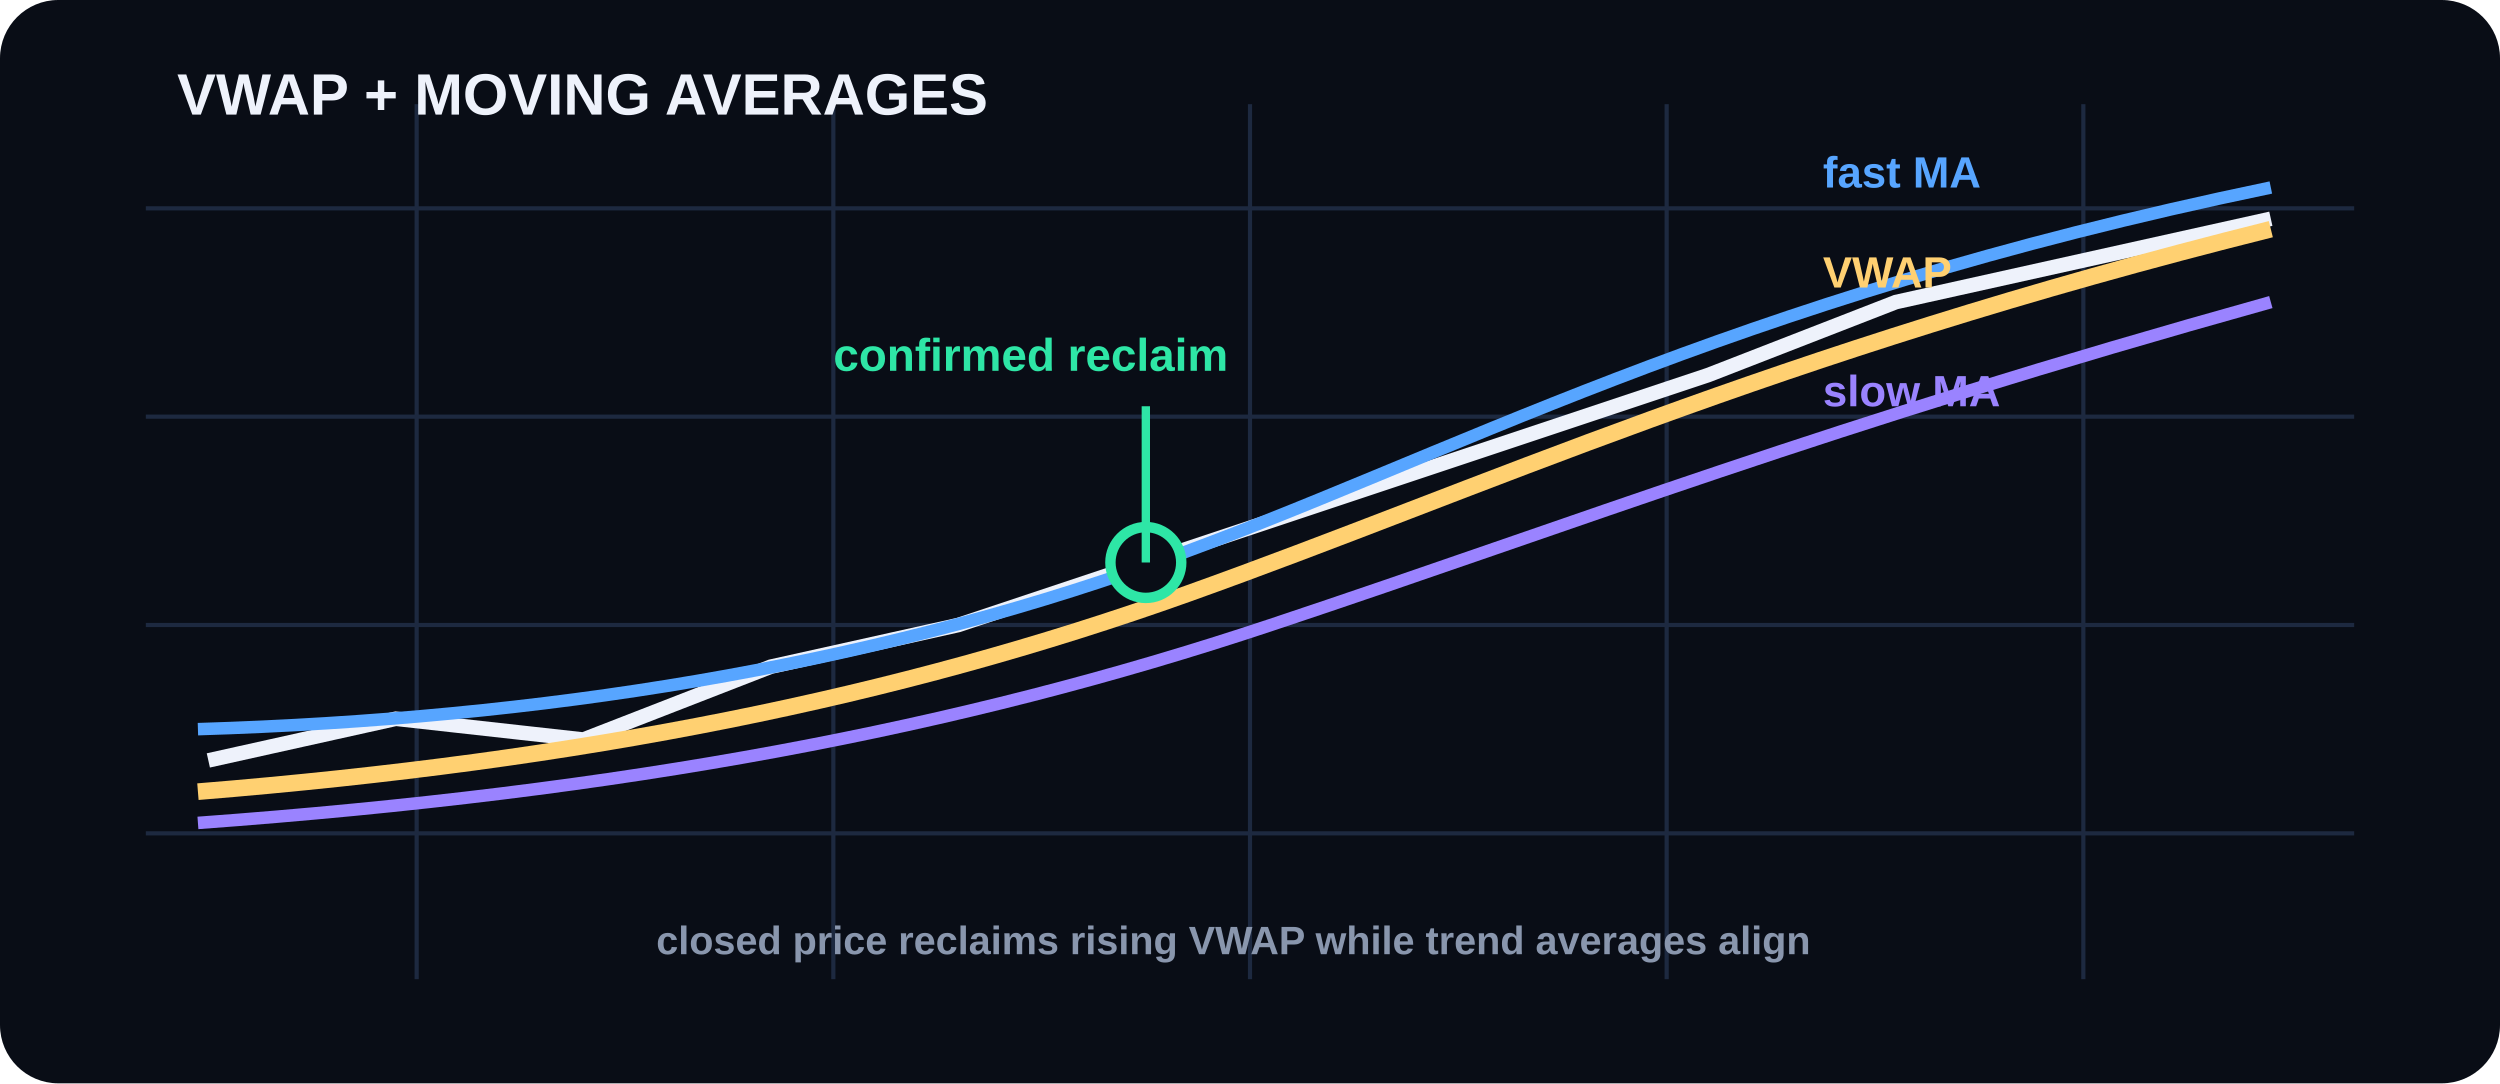
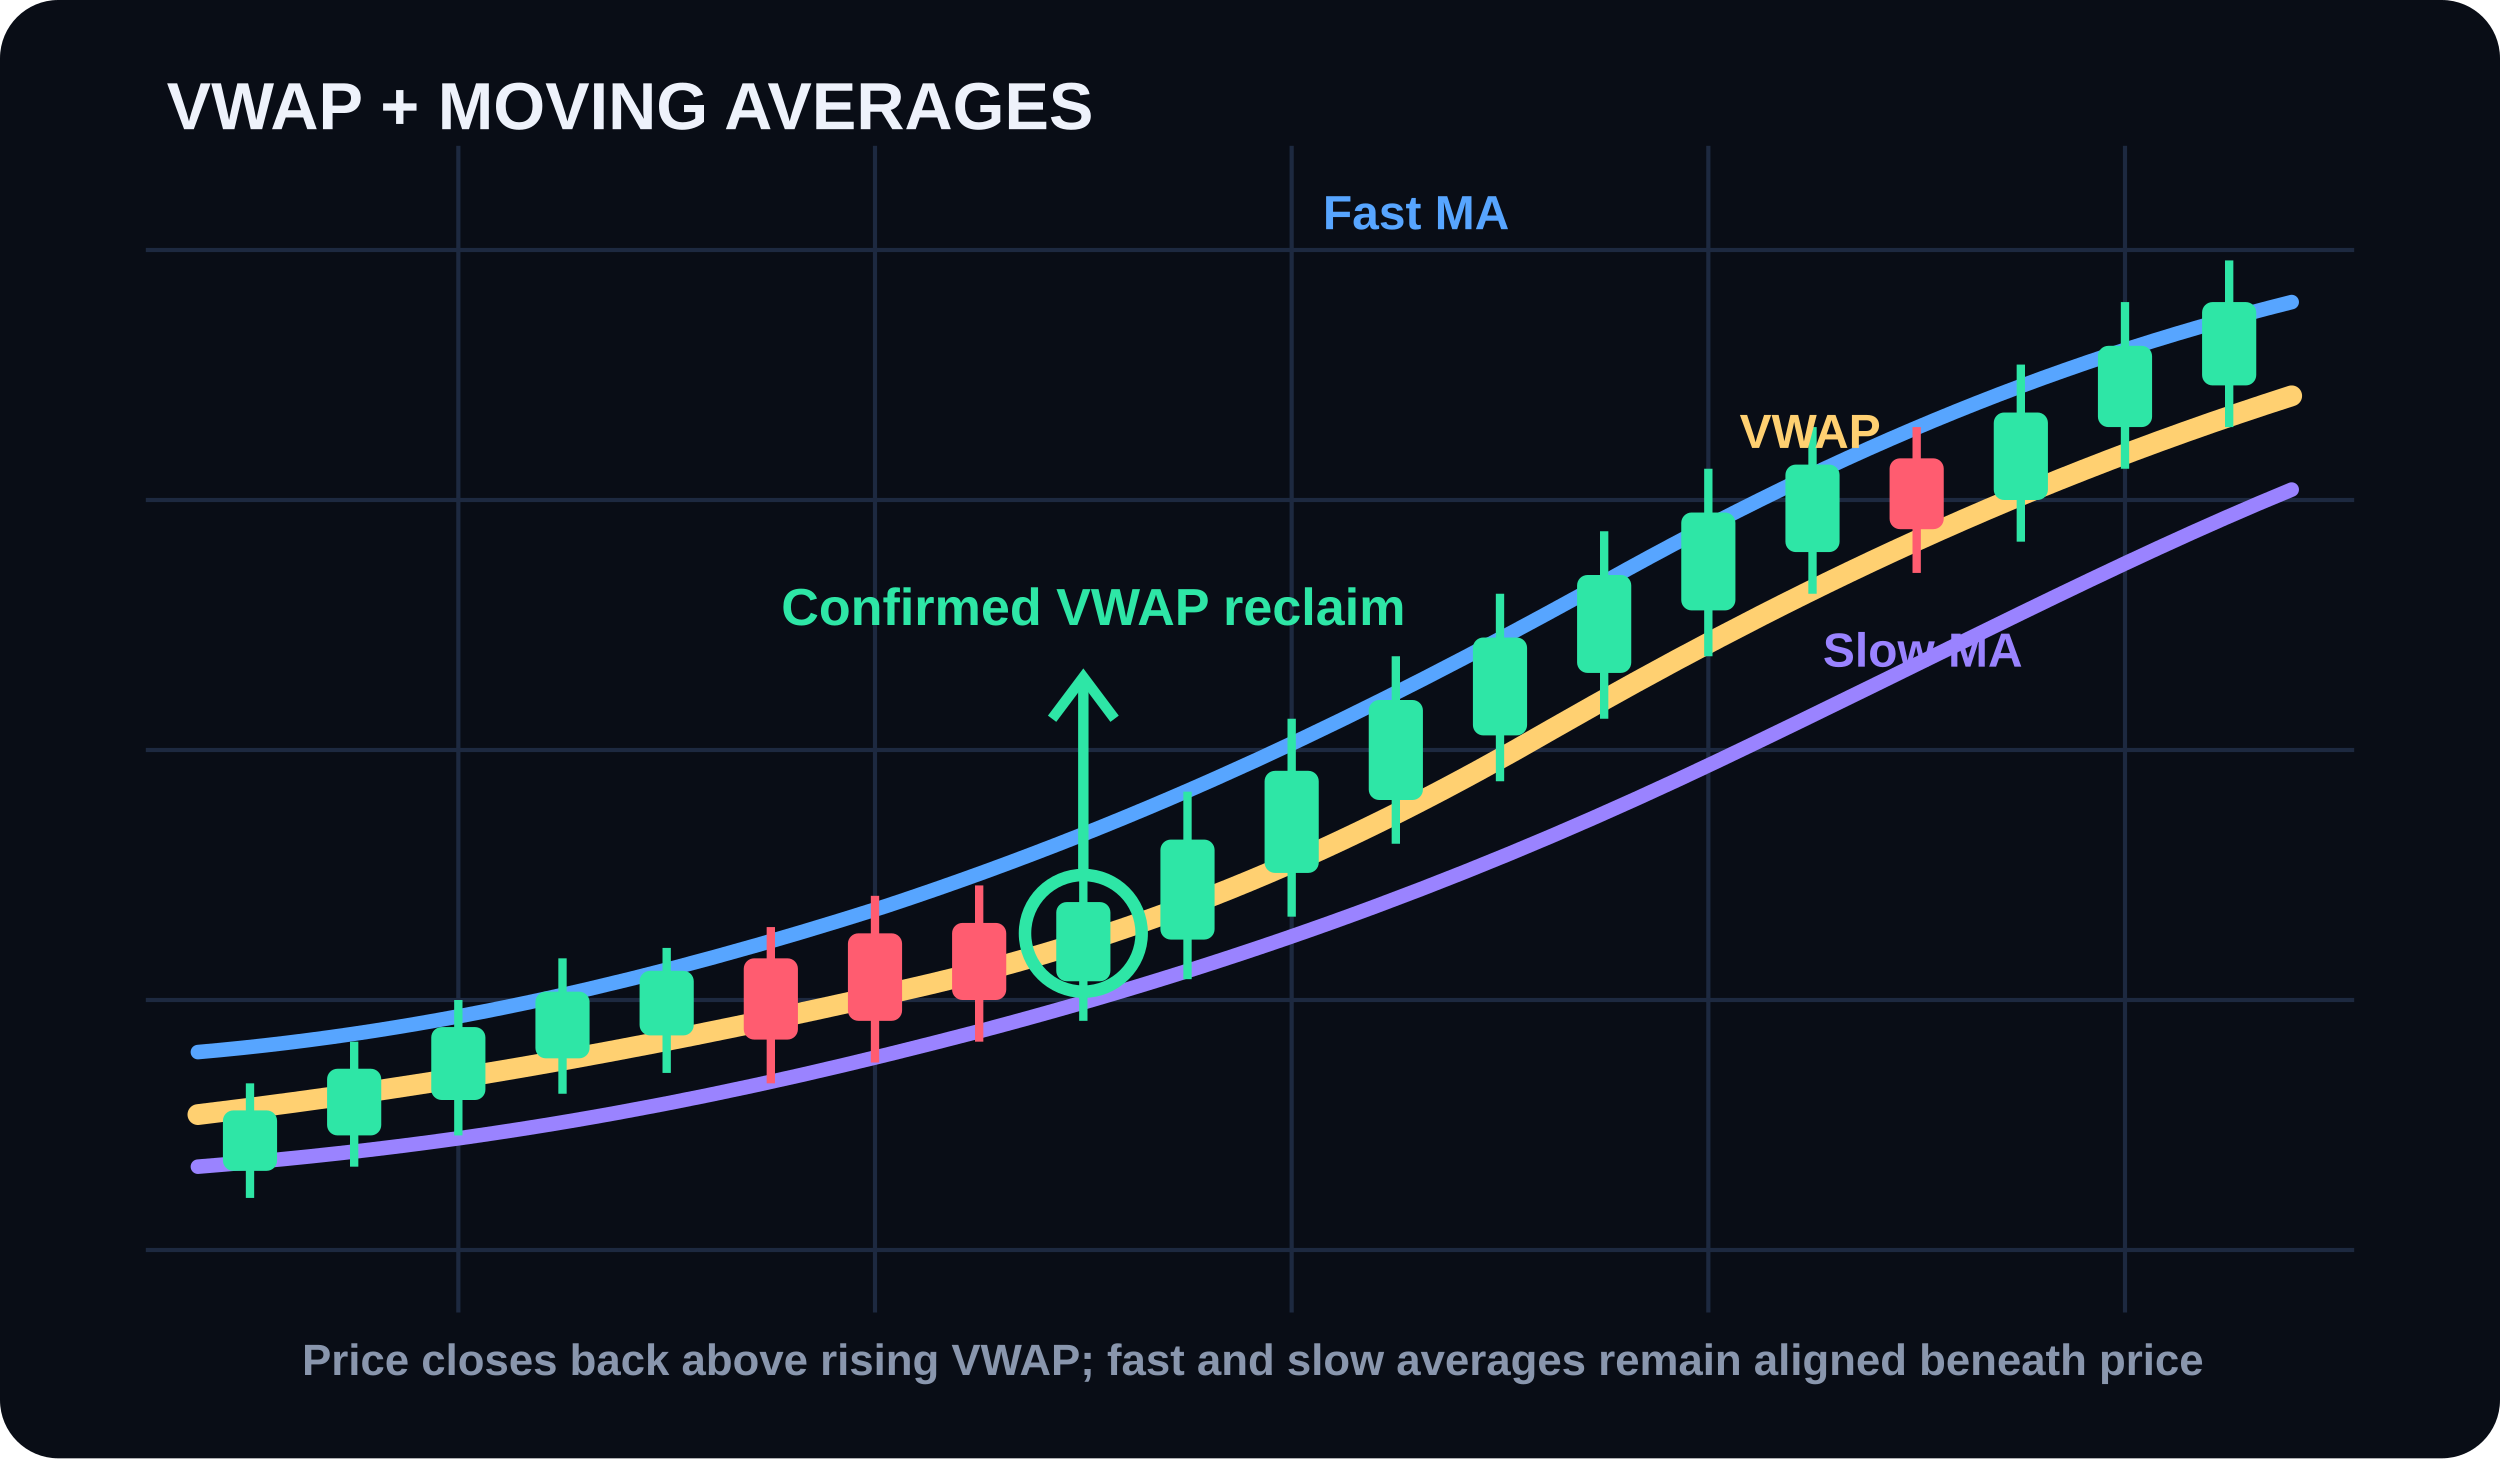
- <svg xmlns="http://www.w3.org/2000/svg" viewBox="0 0 1200 520" role="img" aria-labelledby="t d">
-   <rect width="1200" height="520" rx="28" fill="#090d16" />
+ <svg xmlns="http://www.w3.org/2000/svg" viewBox="0 0 1200 700" role="img" aria-labelledby="t d">
+   <rect width="1200" height="700" rx="28" fill="#090d16" />
  <g stroke="#1d2940" stroke-width="2">
-     <path d="M70 100H1130M70 200H1130M70 300H1130M70 400H1130" />
-     <path d="M200 50V470M400 50V470M600 50V470M800 50V470M1000 50V470" />
+     <path d="M70 120H1130M70 240H1130M70 360H1130M70 480H1130M70 600H1130" />
+     <path d="M220 70V630M420 70V630M620 70V630M820 70V630M1020 70V630" />
  </g>
-   <polyline points="100,365 190,345 280,355 370,320 460,300 550,270 640,240 730,210 820,180 910,145 1090,105" fill="none" stroke="#eef2fb" stroke-width="7" />
-   <path d="M95 380C280 365 430 335 570 285S850 170 1090 110" fill="none" stroke="#ffd071" stroke-width="8" />
-   <path d="M95 395C300 380 460 350 610 300S875 205 1090 145" fill="none" stroke="#9a83ff" stroke-width="6" />
-   <path d="M95 350C260 345 415 320 555 270S825 145 1090 90" fill="none" stroke="#57a5ff" stroke-width="6" />
-   <circle cx="550" cy="270" r="17" fill="#090d16" stroke="#2ee6a6" stroke-width="5" />
-   <path d="M550 270V195" stroke="#2ee6a6" stroke-width="4" />
+   <g stroke-linecap="round">
+     <path d="M95 535C220 520 325 500 435 475C555 448 650 405 745 350C850 290 960 235 1100 190" fill="none" stroke="#ffd071" stroke-width="10" />
+     <path d="M95 560C245 548 355 525 470 495C610 458 720 415 825 365C930 315 1015 270 1100 235" fill="none" stroke="#9a83ff" stroke-width="7" />
+     <path d="M95 505C210 495 315 470 425 435C555 392 660 340 760 285C875 220 980 175 1100 145" fill="none" stroke="#57a5ff" stroke-width="7" />
+   </g>
+   <g stroke-width="4">
+     <g stroke="#2ee6a6" fill="#2ee6a6">
+       <path d="M120 520V575" />
+       <rect x="109" y="535" width="22" height="25" rx="3" />
+       <path d="M170 500V560" />
+       <rect x="159" y="515" width="22" height="28" rx="3" />
+       <path d="M220 480V545" />
+       <rect x="209" y="495" width="22" height="31" rx="3" />
+       <path d="M270 460V525" />
+       <rect x="259" y="478" width="22" height="28" rx="3" />
+       <path d="M320 455V515" />
+       <rect x="309" y="468" width="22" height="27" rx="3" />
+     </g>
+     <g stroke="#ff5c70" fill="#ff5c70">
+       <path d="M370 445V520" />
+       <rect x="359" y="462" width="22" height="35" rx="3" />
+       <path d="M420 430V510" />
+       <rect x="409" y="450" width="22" height="38" rx="3" />
+       <path d="M470 425V500" />
+       <rect x="459" y="445" width="22" height="33" rx="3" />
+     </g>
+     <g stroke="#2ee6a6" fill="#2ee6a6">
+       <path d="M520 410V490" />
+       <rect x="509" y="435" width="22" height="34" rx="3" />
+       <path d="M570 380V470" />
+       <rect x="559" y="405" width="22" height="44" rx="3" />
+       <path d="M620 345V440" />
+       <rect x="609" y="372" width="22" height="45" rx="3" />
+       <path d="M670 315V405" />
+       <rect x="659" y="338" width="22" height="44" rx="3" />
+       <path d="M720 285V375" />
+       <rect x="709" y="308" width="22" height="43" rx="3" />
+       <path d="M770 255V345" />
+       <rect x="759" y="278" width="22" height="43" rx="3" />
+       <path d="M820 225V315" />
+       <rect x="809" y="248" width="22" height="43" rx="3" />
+       <path d="M870 205V285" />
+       <rect x="859" y="225" width="22" height="38" rx="3" />
+     </g>
+     <g stroke="#ff5c70" fill="#ff5c70">
+       <path d="M920 205V275" />
+       <rect x="909" y="222" width="22" height="30" rx="3" />
+     </g>
+     <g stroke="#2ee6a6" fill="#2ee6a6">
+       <path d="M970 175V260" />
+       <rect x="959" y="200" width="22" height="38" rx="3" />
+       <path d="M1020 145V225" />
+       <rect x="1009" y="168" width="22" height="35" rx="3" />
+       <path d="M1070 125V205" />
+       <rect x="1059" y="147" width="22" height="36" rx="3" />
+     </g>
+   </g>
+   <circle cx="520" cy="448" r="28" fill="none" stroke="#2ee6a6" stroke-width="6" />
+   <path d="M520 420V325" stroke="#2ee6a6" stroke-width="5" />
+   <path d="M505 345L520 325L535 345" fill="none" stroke="#2ee6a6" stroke-width="5" />
  <g font-family="Arial,sans-serif" font-weight="700">
-     <text x="85" y="55" fill="#eef2fb" font-size="28">VWAP + MOVING AVERAGES</text>
-     <text x="875" y="90" fill="#57a5ff" font-size="21">fast MA</text>
-     <text x="875" y="138" fill="#ffd071" font-size="21">VWAP</text>
-     <text x="875" y="195" fill="#9a83ff" font-size="21">slow MA</text>
-     <text x="400" y="178" fill="#2ee6a6" font-size="22">confirmed reclaim</text>
-     <text x="315" y="458" fill="#8996ad" font-size="19">closed price reclaims rising VWAP while trend averages align</text>
+     <text x="80" y="62" fill="#eef2fb" font-size="32">VWAP + MOVING AVERAGES</text>
+     <text x="635" y="110" fill="#57a5ff" font-size="23">Fast MA</text>
+     <text x="835" y="215" fill="#ffd071" font-size="23">VWAP</text>
+     <text x="875" y="320" fill="#9a83ff" font-size="23">Slow MA</text>
+     <text x="375" y="300" fill="#2ee6a6" font-size="25">Confirmed VWAP reclaim</text>
+     <text x="145" y="660" fill="#8996ad" font-size="21">Price closes back above rising VWAP; fast and slow averages remain aligned beneath price</text>
  </g>
</svg>
